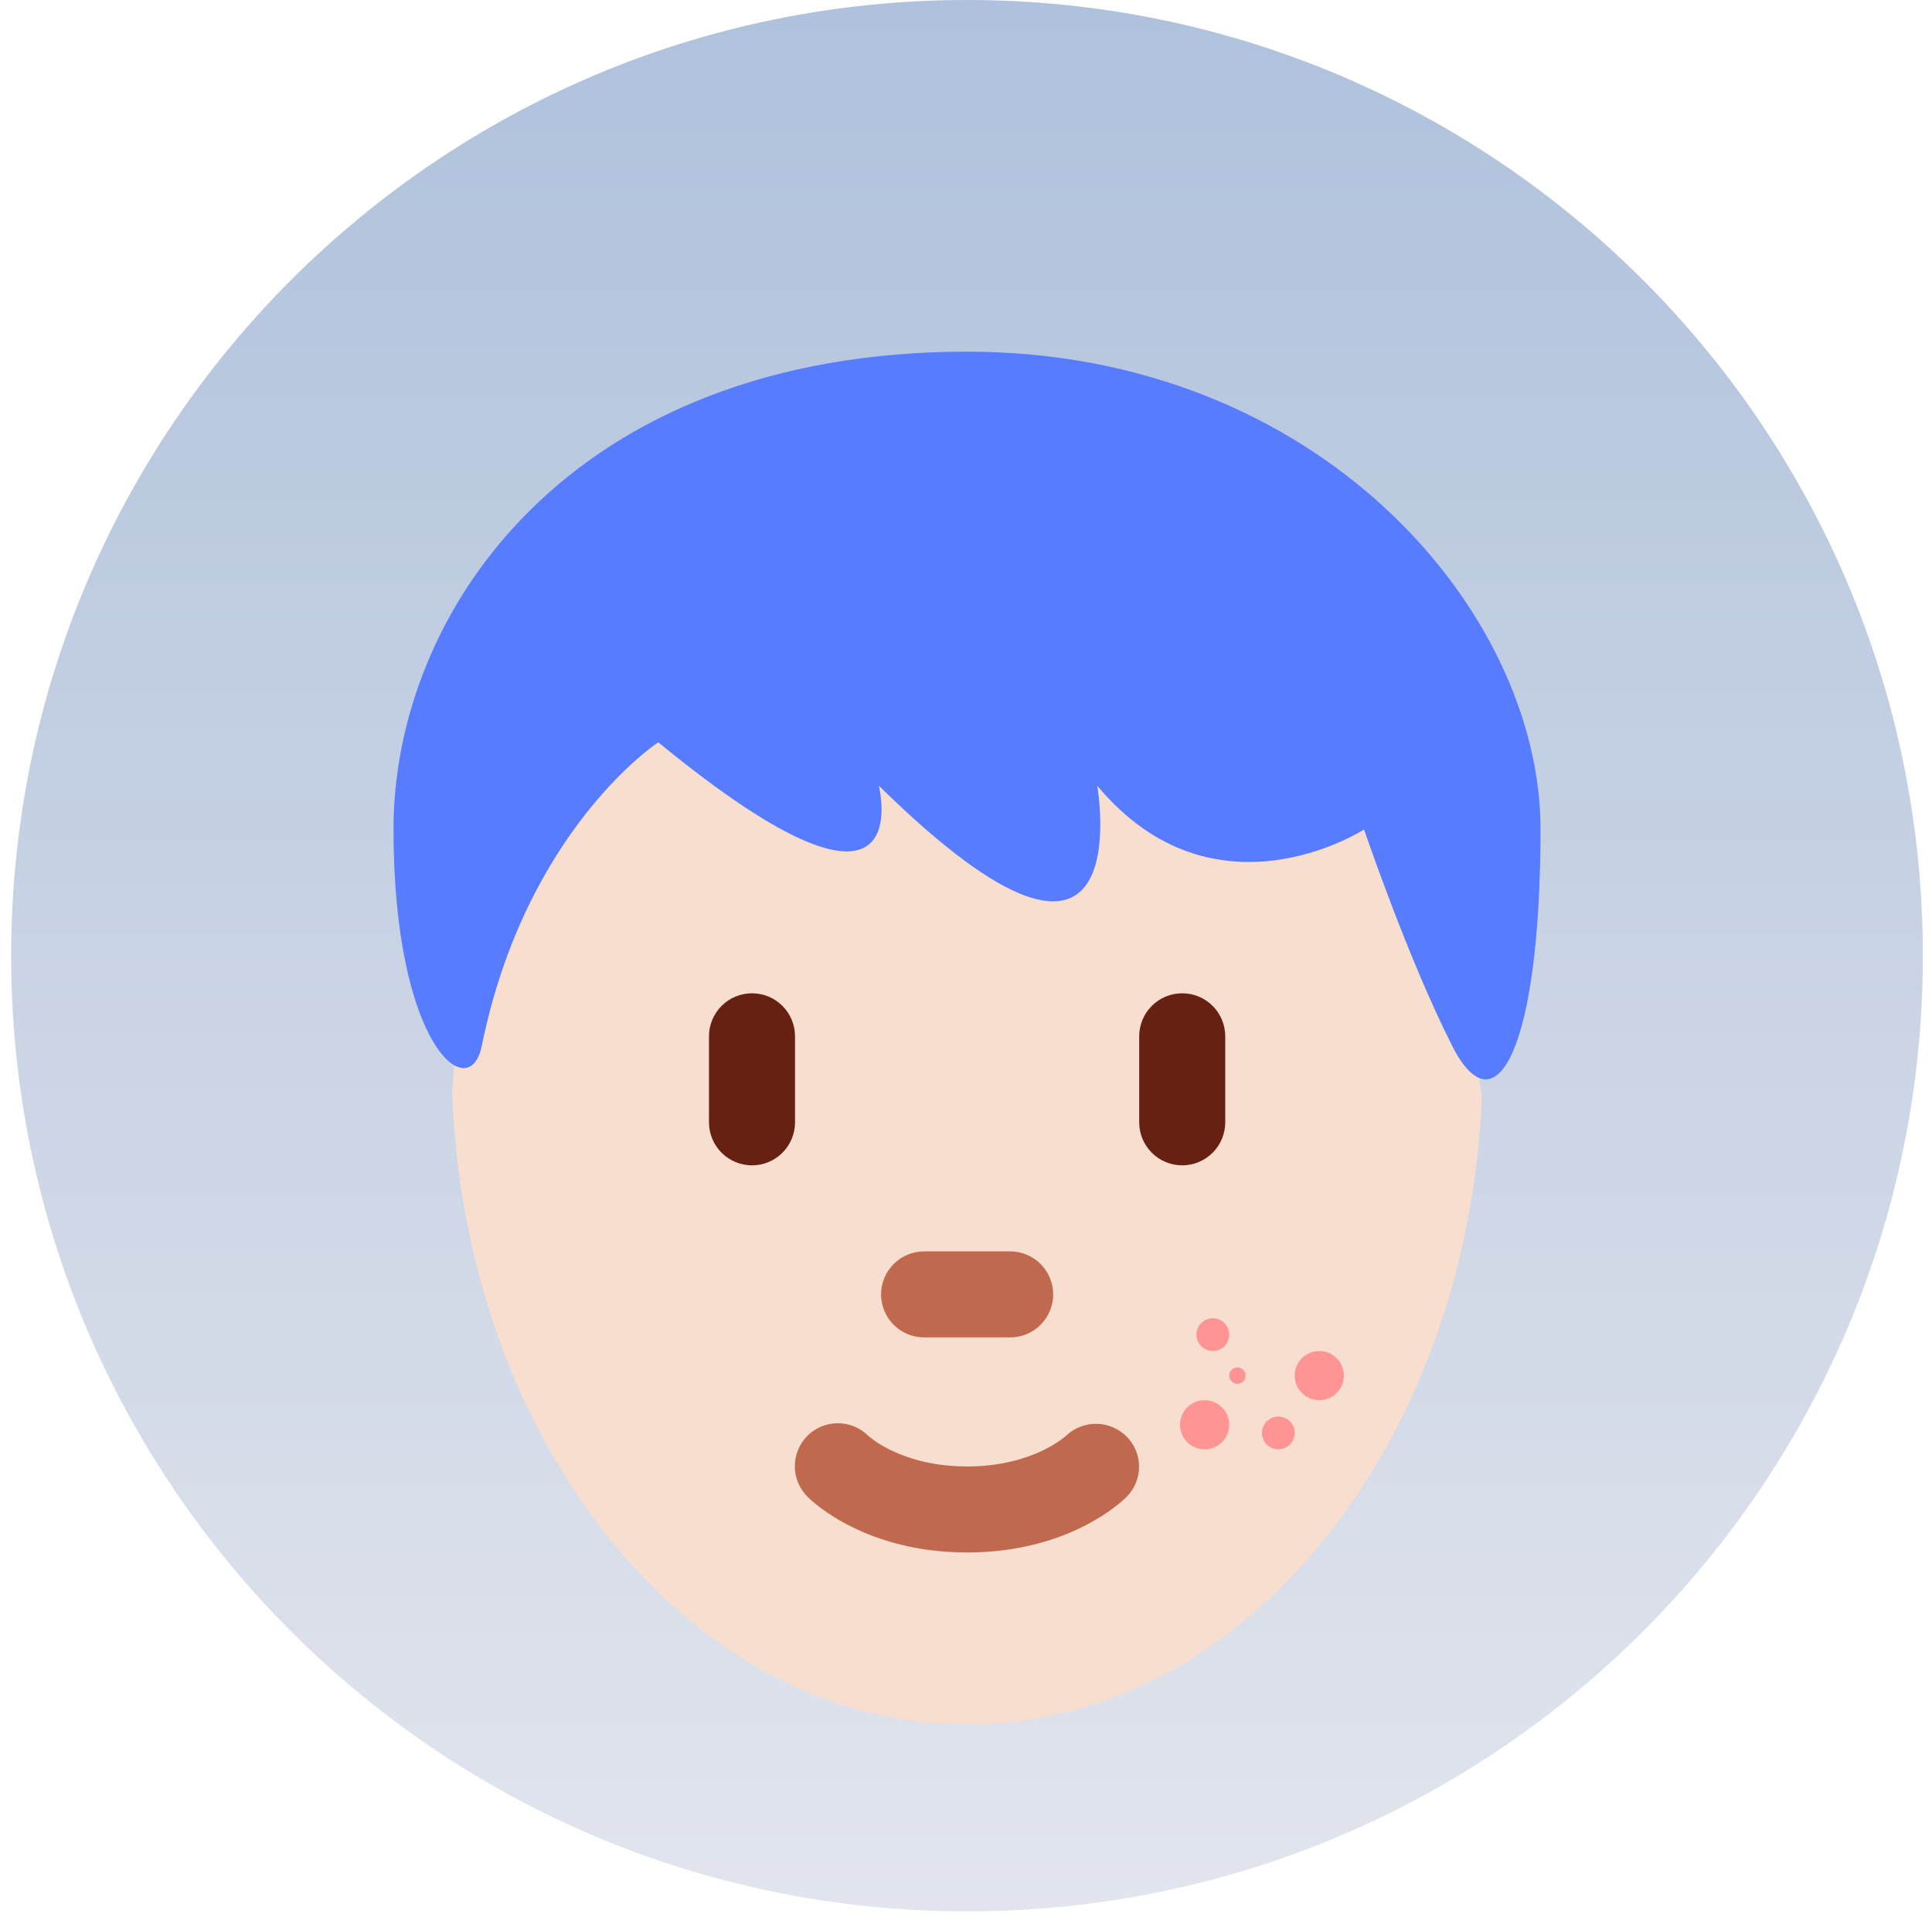
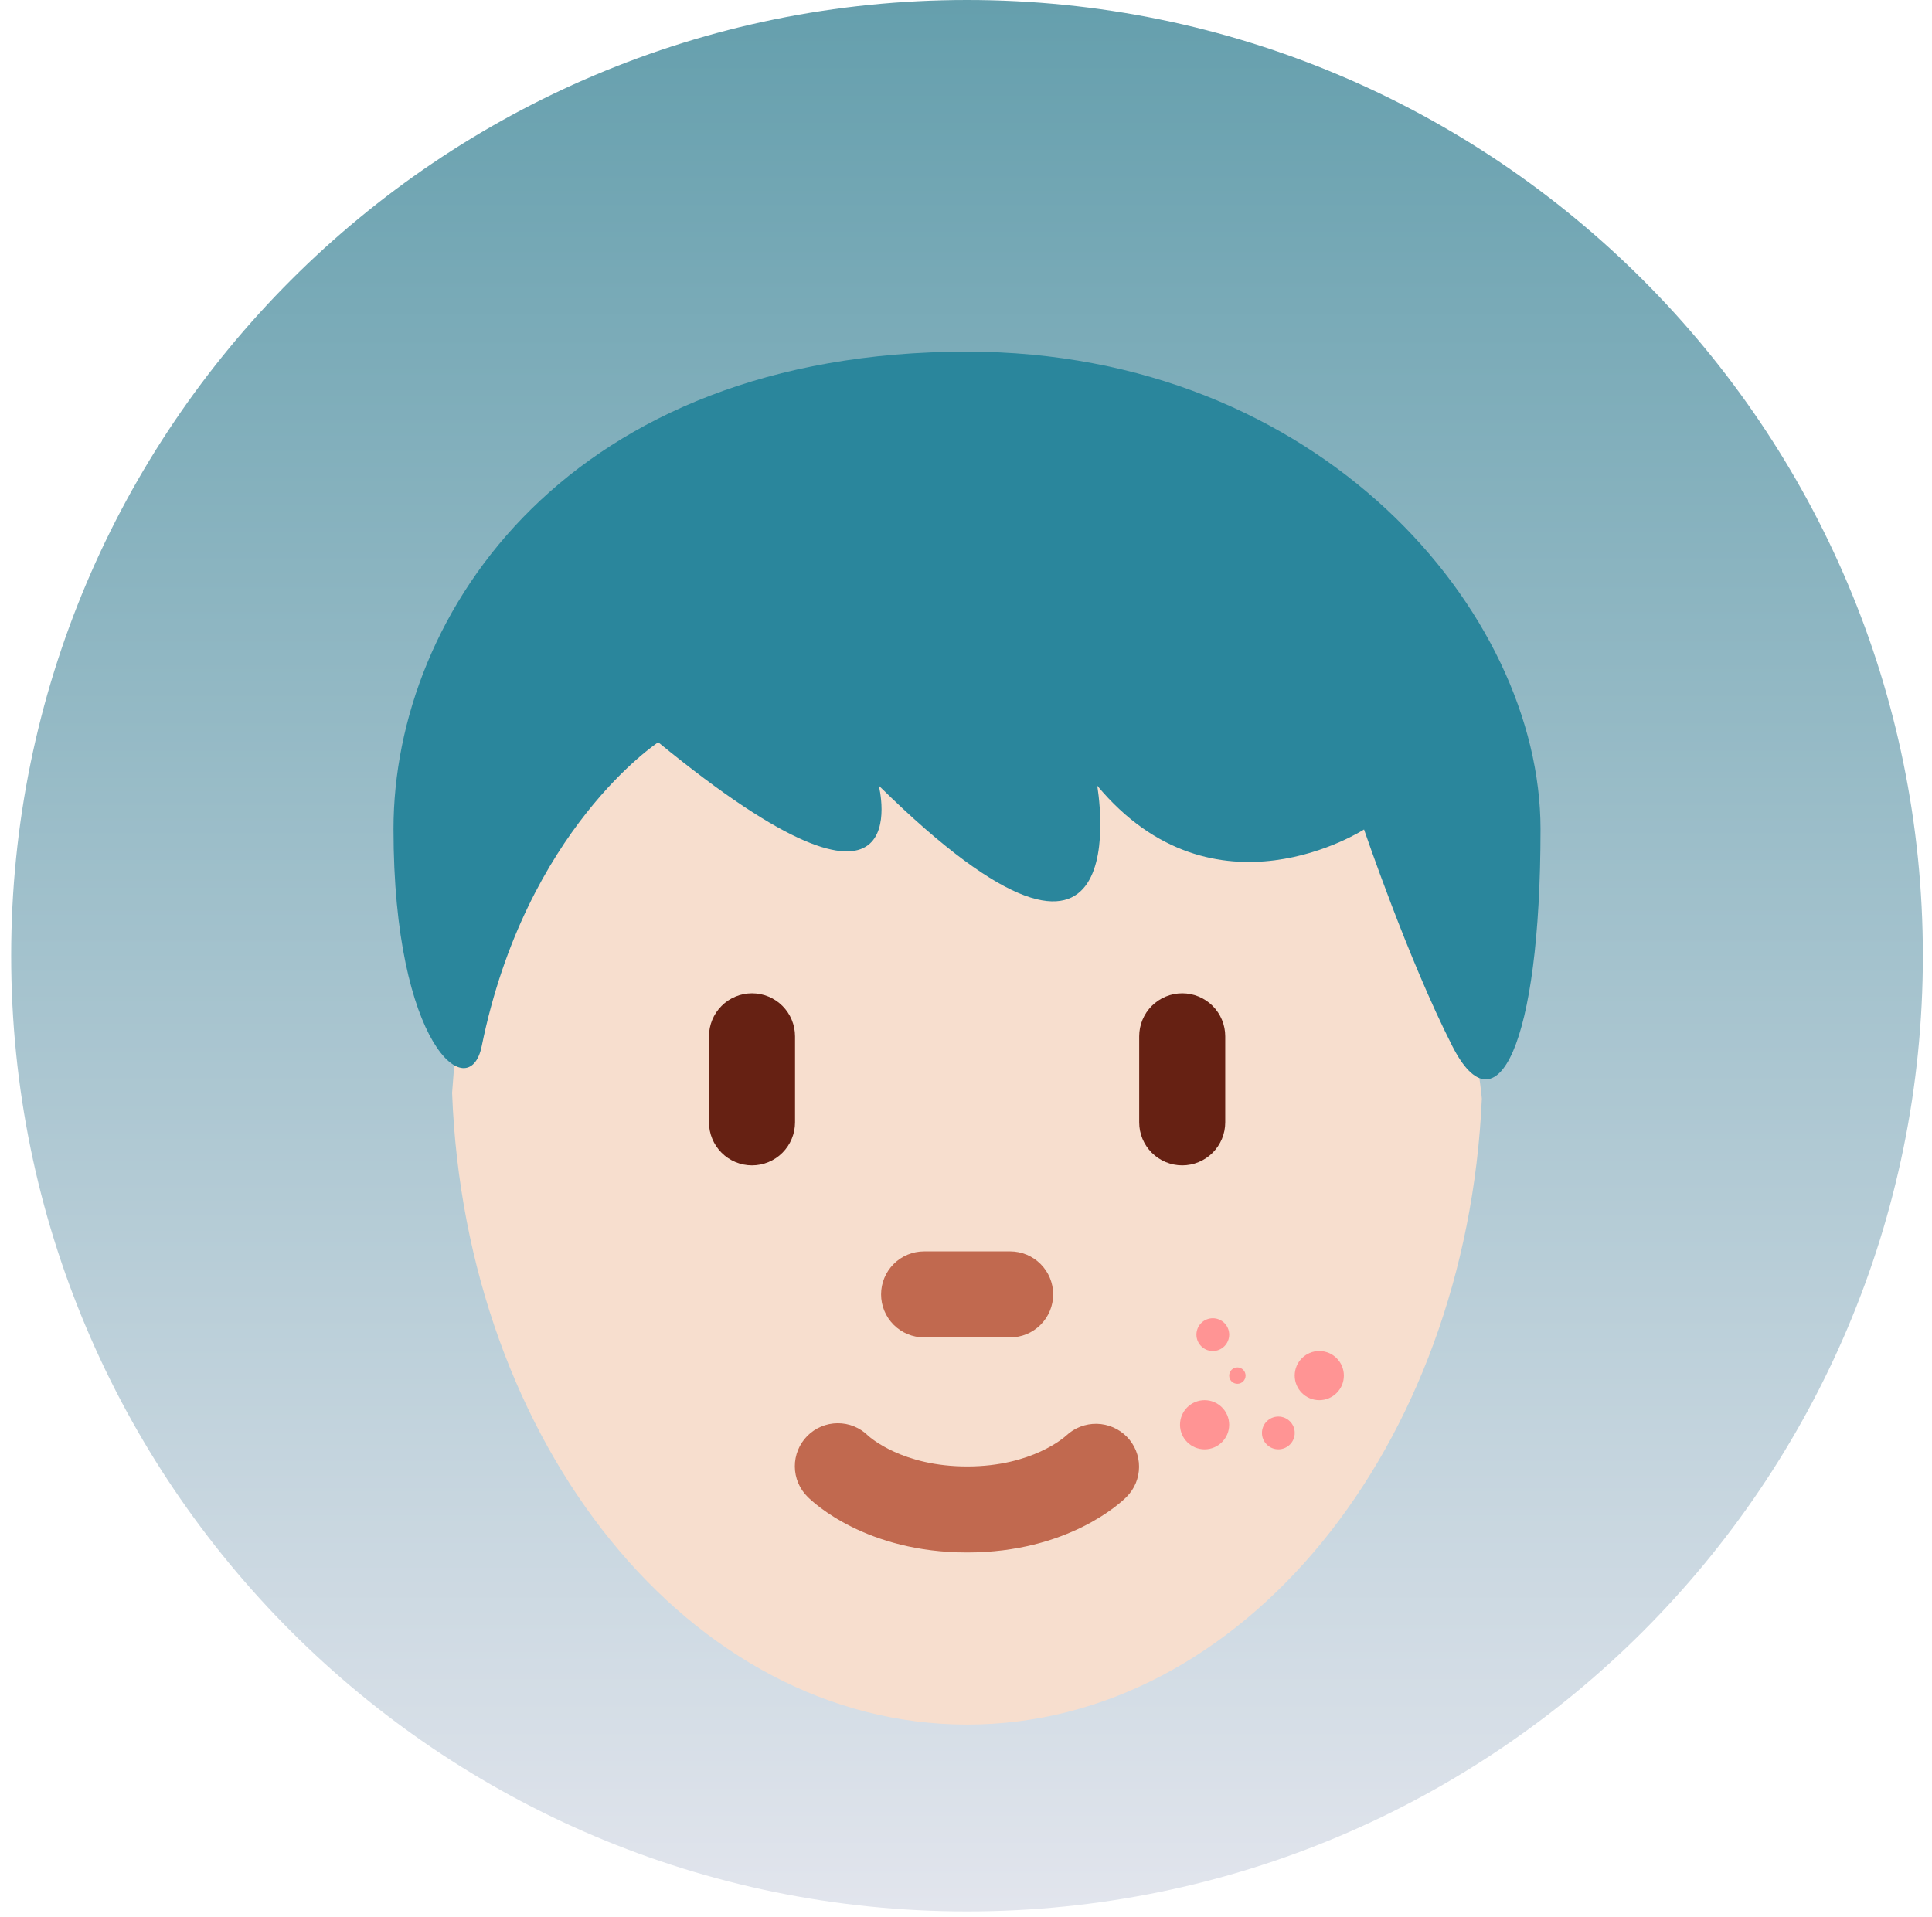
<svg xmlns="http://www.w3.org/2000/svg" width="127" height="126" viewBox="0 0 127 126" fill="none">
  <circle cx="63.567" cy="62.833" r="62.833" fill="url(#paint0_linear_4741_2341)" />
  <path d="M78.727 46.326C67.415 46.326 42.948 43.385 42.948 43.385C42.948 43.385 38.056 48.766 35.228 51.594C29.959 56.863 30.417 63.531 29.719 71.848C30.587 94.964 45.386 113.382 63.572 113.382C81.654 113.382 96.394 95.17 97.409 72.233C96.413 61.967 89.502 46.326 78.727 46.326Z" fill="#F7DECE" />
  <path d="M63.574 102.069C56.936 102.069 53.464 98.789 53.09 98.413C52.556 97.886 52.253 97.169 52.248 96.419C52.243 95.669 52.536 94.948 53.062 94.414C53.589 93.88 54.306 93.577 55.056 93.572C55.806 93.566 56.527 93.859 57.061 94.386C57.205 94.519 59.34 96.413 63.574 96.413C67.869 96.413 70.002 94.462 70.092 94.38C70.635 93.871 71.356 93.595 72.1 93.61C72.844 93.626 73.552 93.931 74.074 94.462C74.591 94.99 74.88 95.701 74.876 96.441C74.873 97.18 74.579 97.889 74.057 98.413C73.684 98.789 70.211 102.069 63.574 102.069ZM66.402 87.929H60.746C59.996 87.929 59.276 87.631 58.746 87.101C58.216 86.571 57.918 85.851 57.918 85.101C57.918 84.351 58.216 83.632 58.746 83.102C59.276 82.571 59.996 82.273 60.746 82.273H66.402C67.152 82.273 67.871 82.571 68.401 83.102C68.932 83.632 69.23 84.351 69.23 85.101C69.23 85.851 68.932 86.571 68.401 87.101C67.871 87.631 67.152 87.929 66.402 87.929Z" fill="#C1694F" />
  <path d="M49.433 76.617C48.683 76.617 47.964 76.319 47.434 75.788C46.903 75.258 46.605 74.539 46.605 73.789V68.133C46.605 67.383 46.903 66.663 47.434 66.133C47.964 65.603 48.683 65.305 49.433 65.305C50.183 65.305 50.903 65.603 51.433 66.133C51.963 66.663 52.261 67.383 52.261 68.133V73.789C52.261 74.539 51.963 75.258 51.433 75.788C50.903 76.319 50.183 76.617 49.433 76.617ZM77.713 76.617C76.963 76.617 76.244 76.319 75.713 75.788C75.183 75.258 74.885 74.539 74.885 73.789V68.133C74.885 67.383 75.183 66.663 75.713 66.133C76.244 65.603 76.963 65.305 77.713 65.305C78.463 65.305 79.182 65.603 79.713 66.133C80.243 66.663 80.541 67.383 80.541 68.133V73.789C80.541 74.539 80.243 75.258 79.713 75.788C79.182 76.319 78.463 76.617 77.713 76.617Z" fill="#662113" />
-   <path d="M63.567 23.121C86.77 23.121 101.266 40.242 101.266 54.509C101.266 68.773 98.365 74.485 95.466 68.773C92.564 63.069 89.666 54.534 89.666 54.534C89.666 54.534 79.83 60.905 72.124 51.652C72.124 51.652 75.17 68.773 57.767 51.652C57.767 51.652 60.668 63.069 43.268 48.802C43.268 48.802 34.566 54.509 31.667 68.773C30.864 72.735 25.867 68.773 25.867 54.509C25.864 40.242 37.465 23.121 63.567 23.121Z" fill="#577CFF" />
+   <path d="M63.567 23.121C86.77 23.121 101.266 40.242 101.266 54.509C101.266 68.773 98.365 74.485 95.466 68.773C92.564 63.069 89.666 54.534 89.666 54.534C89.666 54.534 79.83 60.905 72.124 51.652C72.124 51.652 75.17 68.773 57.767 51.652C57.767 51.652 60.668 63.069 43.268 48.802C43.268 48.802 34.566 54.509 31.667 68.773C30.864 72.735 25.867 68.773 25.867 54.509C25.864 40.242 37.465 23.121 63.567 23.121Z" fill="#2a869c" />
  <circle cx="79.724" cy="87.747" r="1.077" fill="#FF9494" />
  <circle cx="81.339" cy="90.441" r="0.539" fill="#FF9494" />
  <circle cx="79.184" cy="93.672" r="1.616" fill="#FF9494" />
  <circle cx="84.032" cy="94.21" r="1.077" fill="#FF9494" />
  <circle cx="86.723" cy="90.44" r="1.616" fill="#FF9494" />
  <defs>
    <linearGradient id="paint0_linear_4741_2341" x1="63.567" y1="0" x2="63.567" y2="125.665" gradientUnits="userSpaceOnUse">
-       <stop stop-color="#AFC1DC" />
+       <stop stop-color="#659fad" />
      <stop offset="1" stop-color="#E2E5ED" />
    </linearGradient>
  </defs>
</svg>
